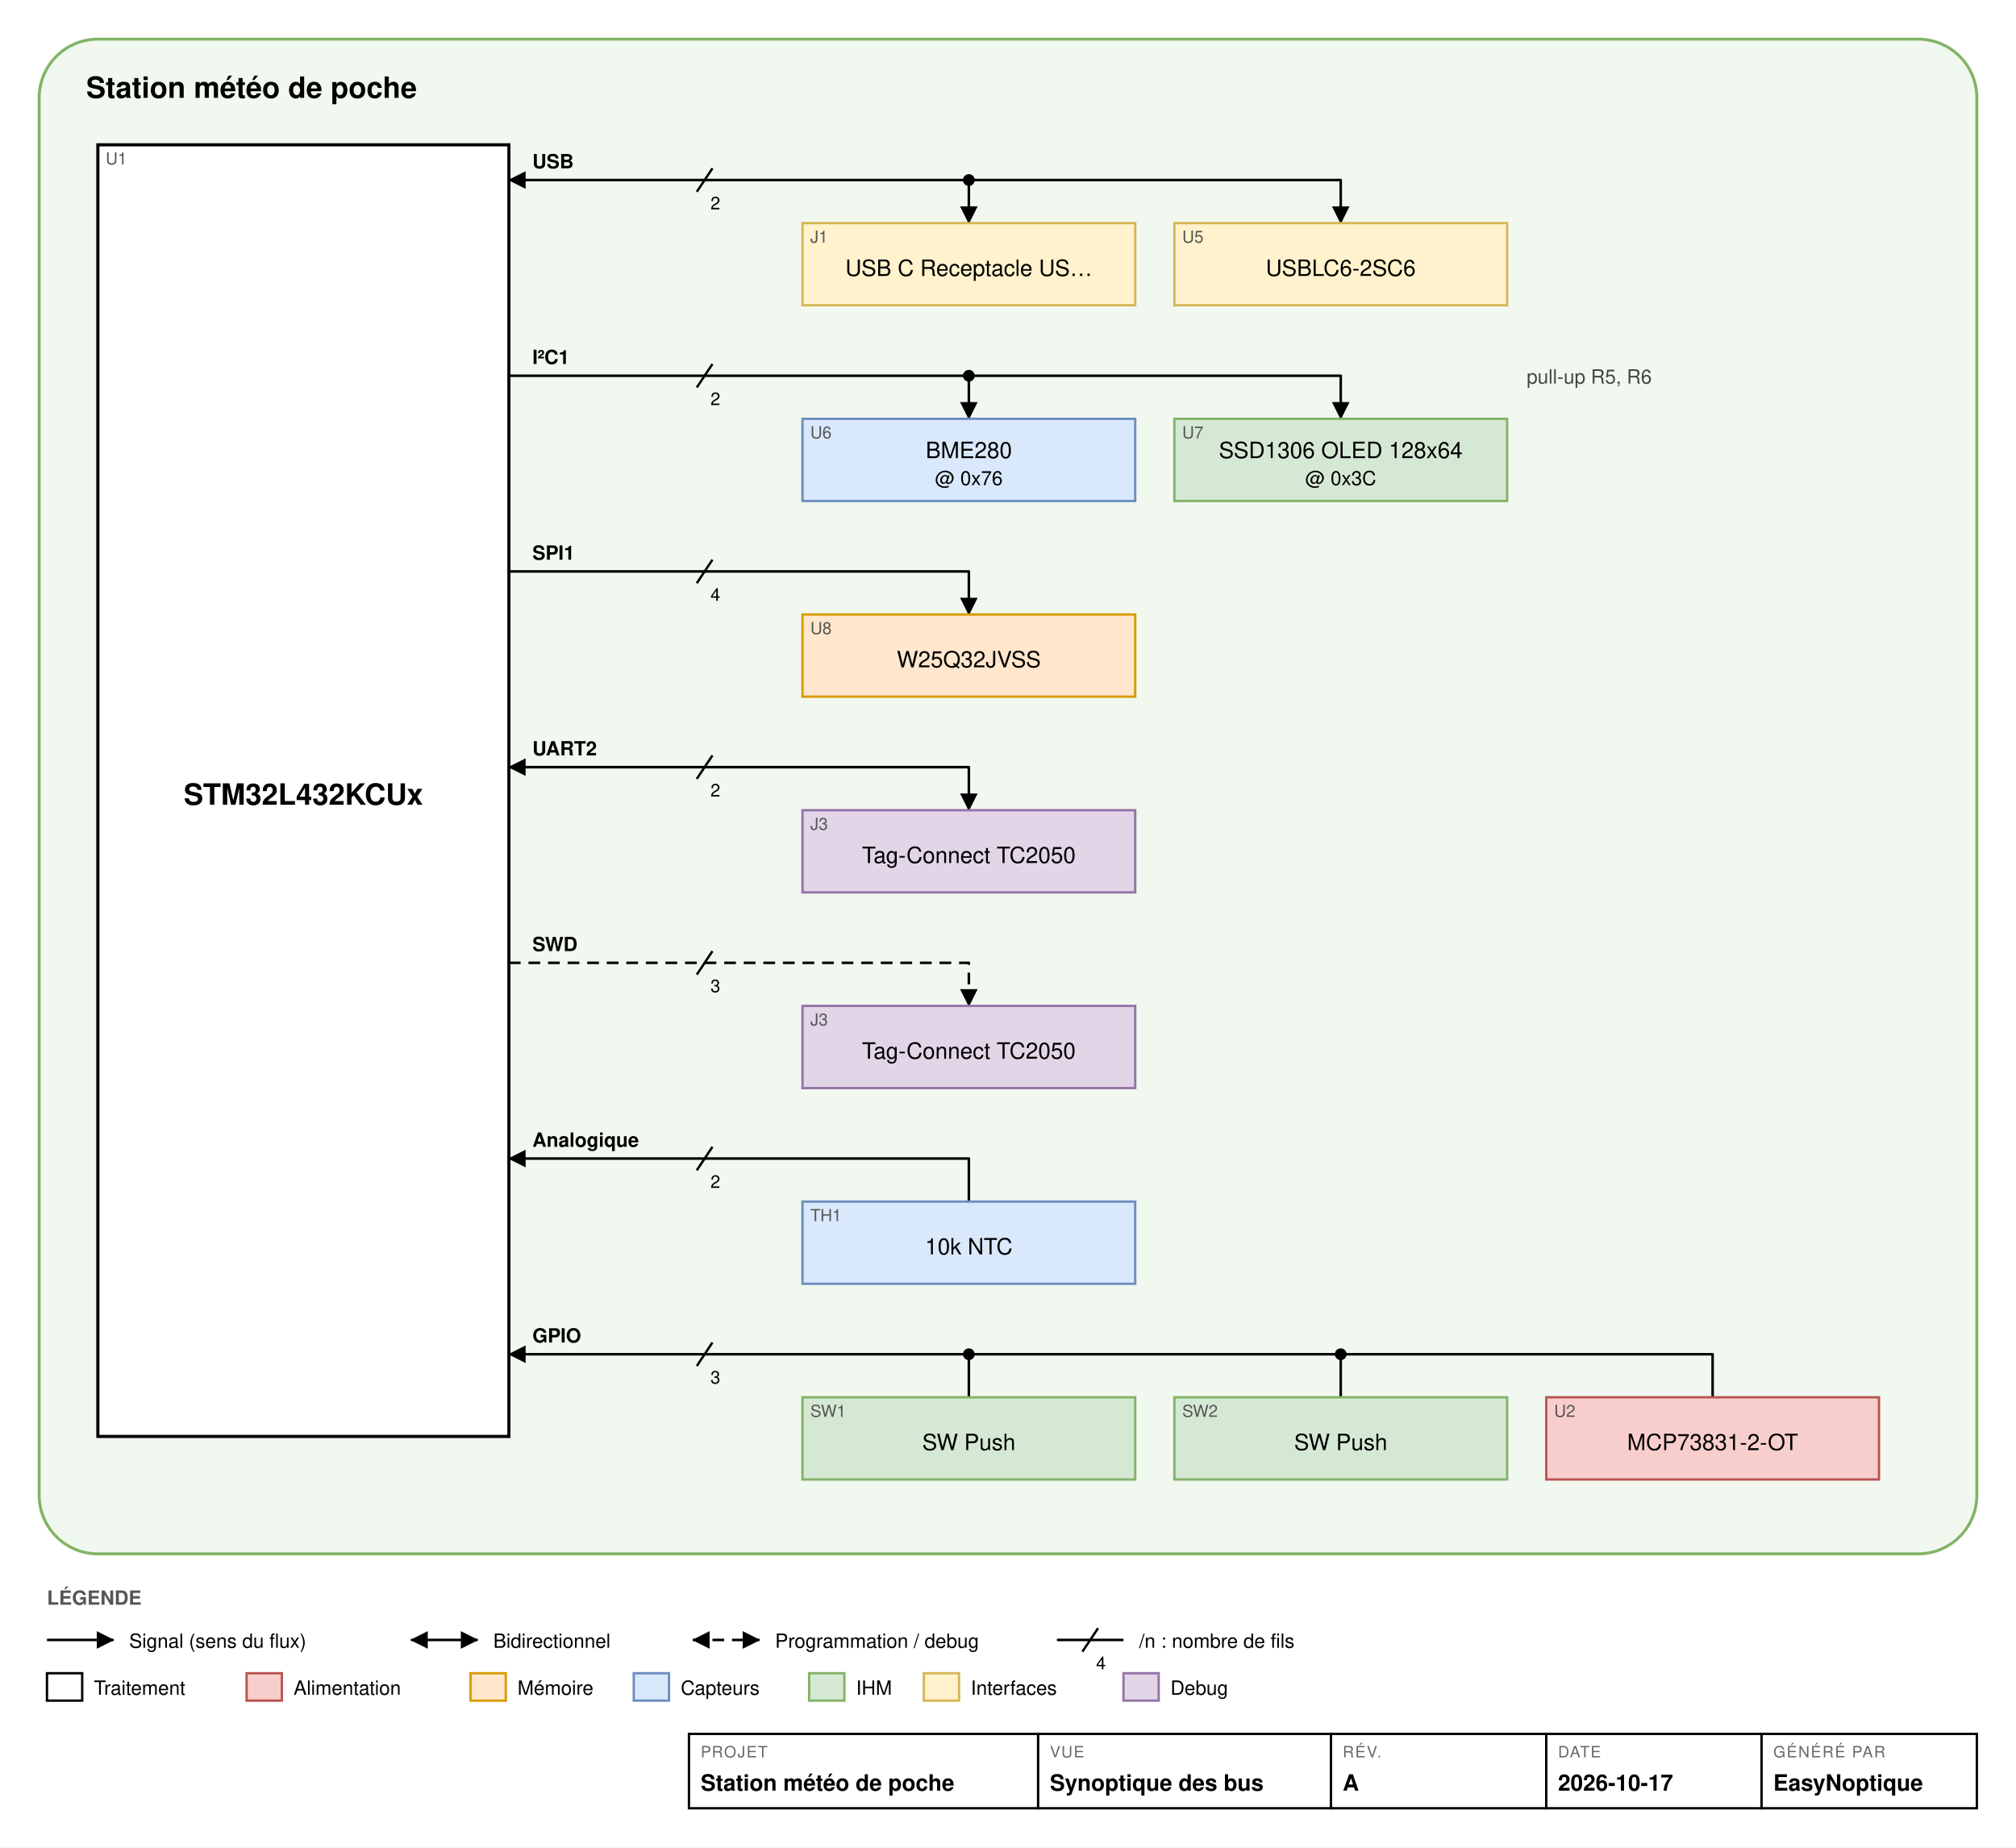
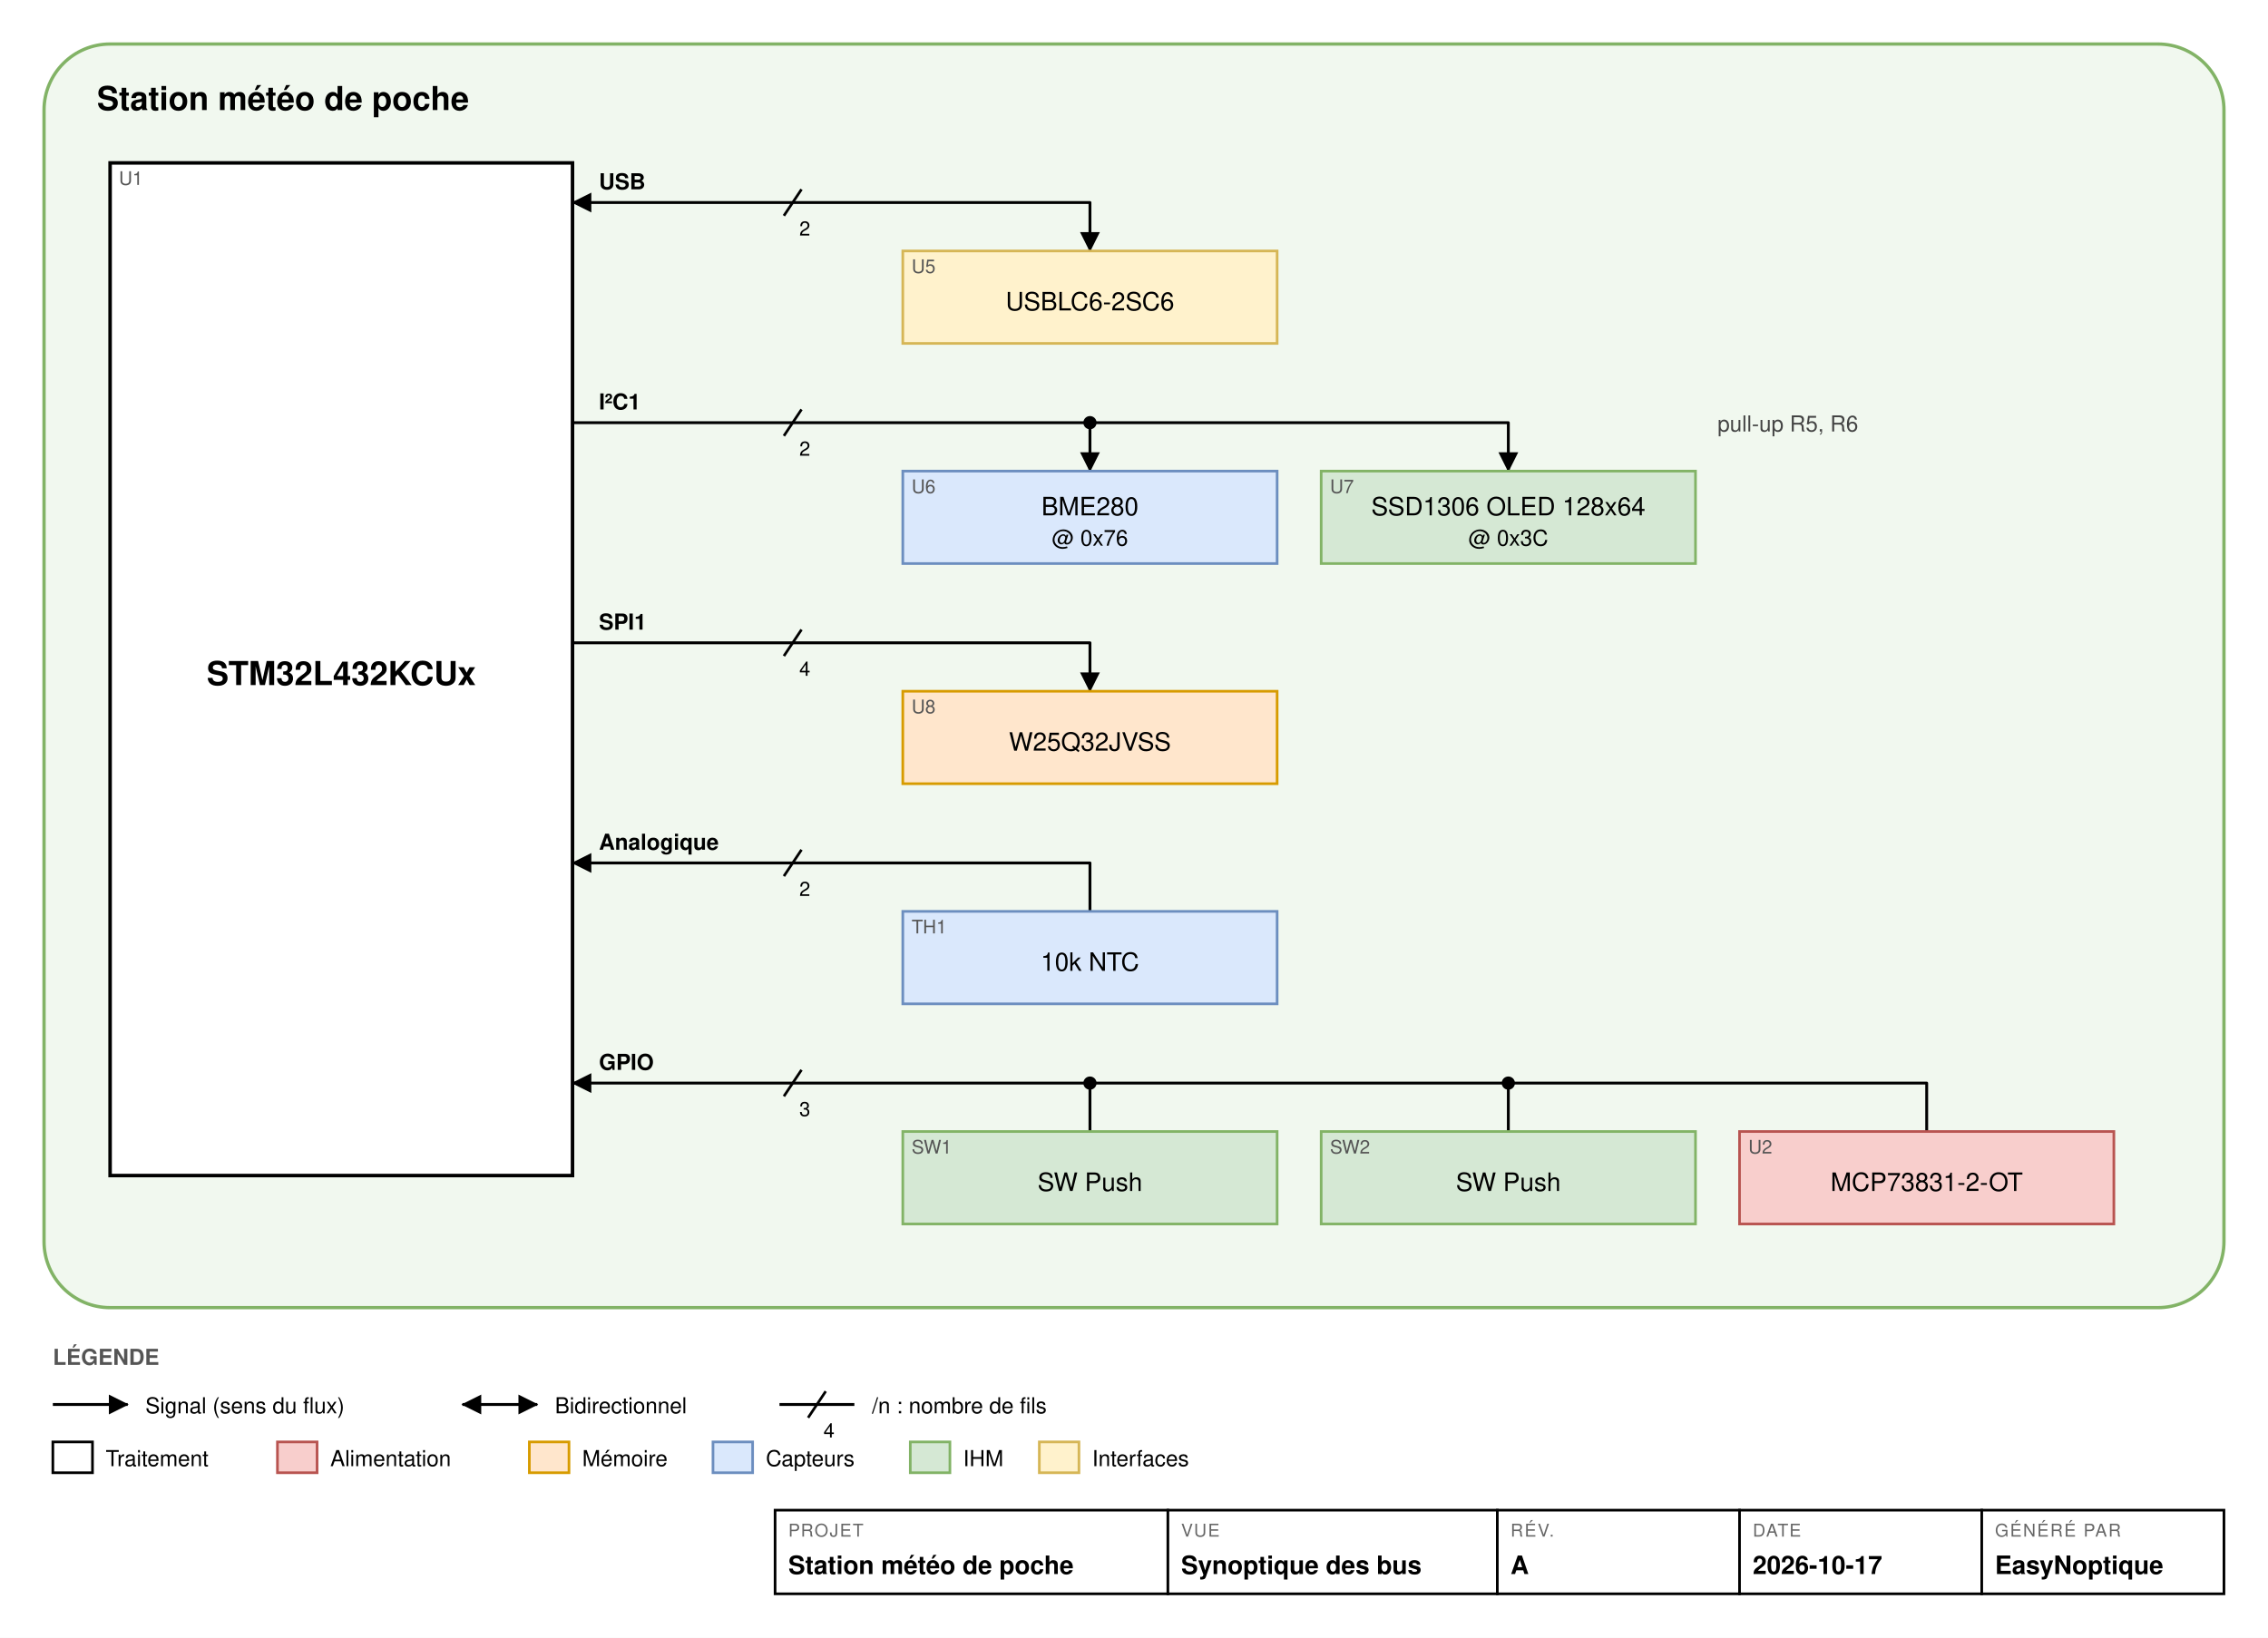
- <svg xmlns="http://www.w3.org/2000/svg" viewBox="0 0 1030 944" width="1030" height="944" font-family="Helvetica, Arial, sans-serif" role="img" aria-label="Synoptique des bus">
+ <svg xmlns="http://www.w3.org/2000/svg" viewBox="0 0 1030 744" width="1030" height="744" font-family="Helvetica, Arial, sans-serif" role="img" aria-label="Synoptique des bus">
  <defs>
    <marker id="arrow-svg" viewBox="0 0 10 10" refX="9.5" refY="5" markerWidth="9" markerHeight="9" orient="auto-start-reverse" markerUnits="userSpaceOnUse">
      <path d="M0 0 L10 5 L0 10 z" fill="#000000" />
    </marker>
  </defs>
-   <rect width="1030" height="944" fill="#ffffff" />
-   <rect x="20" y="20" width="990" height="774" rx="30" fill="#f1f8ef" stroke="#82b366" stroke-width="1.5" />
+   <rect width="1030" height="744" fill="#ffffff" />
+   <rect x="20" y="20" width="990" height="574" rx="30" fill="#f1f8ef" stroke="#82b366" stroke-width="1.5" />
  <g class="edge k-usb" data-kind="usb">
-     <path d="M260 92 L685 92 L685 114" fill="none" stroke="#000000" stroke-width="1.3" stroke-linejoin="round" marker-end="url(#arrow-svg)" marker-start="url(#arrow-svg)" />
+     <path d="M260 92 L495 92 L495 114" fill="none" stroke="#000000" stroke-width="1.3" stroke-linejoin="round" marker-end="url(#arrow-svg)" marker-start="url(#arrow-svg)" />
    <line x1="356" y1="98" x2="364" y2="86" stroke="#000000" stroke-width="1.2" />
    <text x="363" y="107" font-size="9">2</text>
    <text x="272" y="86" text-anchor="start" font-size="10" font-weight="bold" paint-order="stroke" stroke="#f1f8ef" stroke-width="3" stroke-linejoin="round">USB</text>
-   </g>
-   <g class="edge k-usb" data-kind="usb">
-     <path d="M495 92 L495 114" fill="none" stroke="#000000" stroke-width="1.3" stroke-linejoin="round" marker-end="url(#arrow-svg)" />
  </g>
  <g class="edge k-i2c" data-kind="i2c">
    <path d="M260 192 L685 192 L685 214" fill="none" stroke="#000000" stroke-width="1.3" stroke-linejoin="round" marker-end="url(#arrow-svg)" />
    <line x1="356" y1="198" x2="364" y2="186" stroke="#000000" stroke-width="1.2" />
    <text x="363" y="207" font-size="9">2</text>
    <text x="272" y="186" text-anchor="start" font-size="10" font-weight="bold" paint-order="stroke" stroke="#f1f8ef" stroke-width="3" stroke-linejoin="round">I²C1</text>
  </g>
  <g class="edge k-i2c" data-kind="i2c">
    <path d="M495 192 L495 214" fill="none" stroke="#000000" stroke-width="1.3" stroke-linejoin="round" marker-end="url(#arrow-svg)" />
  </g>
  <g class="edge k-spi" data-kind="spi">
    <path d="M260 292 L495 292 L495 314" fill="none" stroke="#000000" stroke-width="1.3" stroke-linejoin="round" marker-end="url(#arrow-svg)" />
    <line x1="356" y1="298" x2="364" y2="286" stroke="#000000" stroke-width="1.2" />
    <text x="363" y="307" font-size="9">4</text>
    <text x="272" y="286" text-anchor="start" font-size="10" font-weight="bold" paint-order="stroke" stroke="#f1f8ef" stroke-width="3" stroke-linejoin="round">SPI1</text>
  </g>
-   <g class="edge k-uart" data-kind="uart">
-     <path d="M260 392 L495 392 L495 414" fill="none" stroke="#000000" stroke-width="1.3" stroke-linejoin="round" marker-end="url(#arrow-svg)" marker-start="url(#arrow-svg)" />
+   <g class="edge k-analog" data-kind="analog">
+     <path d="M260 392 L495 392 L495 414" fill="none" stroke="#000000" stroke-width="1.3" stroke-linejoin="round" marker-start="url(#arrow-svg)" />
    <line x1="356" y1="398" x2="364" y2="386" stroke="#000000" stroke-width="1.2" />
    <text x="363" y="407" font-size="9">2</text>
-     <text x="272" y="386" text-anchor="start" font-size="10" font-weight="bold" paint-order="stroke" stroke="#f1f8ef" stroke-width="3" stroke-linejoin="round">UART2</text>
+     <text x="272" y="386" text-anchor="start" font-size="10" font-weight="bold" paint-order="stroke" stroke="#f1f8ef" stroke-width="3" stroke-linejoin="round">Analogique</text>
  </g>
-   <g class="edge k-swd" data-kind="swd">
-     <path d="M260 492 L495 492 L495 514" fill="none" stroke="#000000" stroke-width="1.3" stroke-linejoin="round" stroke-dasharray="6 4" marker-end="url(#arrow-svg)" />
+   <g class="edge k-gpio" data-kind="gpio">
+     <path d="M260 492 L875 492 L875 514" fill="none" stroke="#000000" stroke-width="1.3" stroke-linejoin="round" marker-start="url(#arrow-svg)" />
    <line x1="356" y1="498" x2="364" y2="486" stroke="#000000" stroke-width="1.2" />
    <text x="363" y="507" font-size="9">3</text>
-     <text x="272" y="486" text-anchor="start" font-size="10" font-weight="bold" paint-order="stroke" stroke="#f1f8ef" stroke-width="3" stroke-linejoin="round">SWD</text>
-   </g>
-   <g class="edge k-analog" data-kind="analog">
-     <path d="M260 592 L495 592 L495 614" fill="none" stroke="#000000" stroke-width="1.3" stroke-linejoin="round" marker-start="url(#arrow-svg)" />
-     <line x1="356" y1="598" x2="364" y2="586" stroke="#000000" stroke-width="1.2" />
-     <text x="363" y="607" font-size="9">2</text>
-     <text x="272" y="586" text-anchor="start" font-size="10" font-weight="bold" paint-order="stroke" stroke="#f1f8ef" stroke-width="3" stroke-linejoin="round">Analogique</text>
+     <text x="272" y="486" text-anchor="start" font-size="10" font-weight="bold" paint-order="stroke" stroke="#f1f8ef" stroke-width="3" stroke-linejoin="round">GPIO</text>
  </g>
  <g class="edge k-gpio" data-kind="gpio">
-     <path d="M260 692 L875 692 L875 714" fill="none" stroke="#000000" stroke-width="1.3" stroke-linejoin="round" marker-start="url(#arrow-svg)" />
-     <line x1="356" y1="698" x2="364" y2="686" stroke="#000000" stroke-width="1.2" />
-     <text x="363" y="707" font-size="9">3</text>
-     <text x="272" y="686" text-anchor="start" font-size="10" font-weight="bold" paint-order="stroke" stroke="#f1f8ef" stroke-width="3" stroke-linejoin="round">GPIO</text>
+     <path d="M495 492 L495 514" fill="none" stroke="#000000" stroke-width="1.3" stroke-linejoin="round" />
  </g>
  <g class="edge k-gpio" data-kind="gpio">
-     <path d="M495 692 L495 714" fill="none" stroke="#000000" stroke-width="1.3" stroke-linejoin="round" />
-   </g>
-   <g class="edge k-gpio" data-kind="gpio">
-     <path d="M685 692 L685 714" fill="none" stroke="#000000" stroke-width="1.3" stroke-linejoin="round" />
+     <path d="M685 492 L685 514" fill="none" stroke="#000000" stroke-width="1.3" stroke-linejoin="round" />
  </g>
  <g class="edge k-legend" data-kind="legend">
-     <path d="M24 838 L58 838" fill="none" stroke="#000000" stroke-width="1.3" stroke-linejoin="round" marker-end="url(#arrow-svg)" />
+     <path d="M24 638 L58 638" fill="none" stroke="#000000" stroke-width="1.3" stroke-linejoin="round" marker-end="url(#arrow-svg)" />
  </g>
  <g class="edge k-legend" data-kind="legend">
-     <path d="M210 838 L244 838" fill="none" stroke="#000000" stroke-width="1.3" stroke-linejoin="round" marker-end="url(#arrow-svg)" marker-start="url(#arrow-svg)" />
+     <path d="M210 638 L244 638" fill="none" stroke="#000000" stroke-width="1.3" stroke-linejoin="round" marker-end="url(#arrow-svg)" marker-start="url(#arrow-svg)" />
  </g>
  <g class="edge k-legend" data-kind="legend">
-     <path d="M354 838 L388 838" fill="none" stroke="#000000" stroke-width="1.3" stroke-linejoin="round" stroke-dasharray="6 4" marker-end="url(#arrow-svg)" marker-start="url(#arrow-svg)" />
-   </g>
-   <g class="edge k-legend" data-kind="legend">
-     <path d="M540 838 L574 838" fill="none" stroke="#000000" stroke-width="1.3" stroke-linejoin="round" />
-     <line x1="553" y1="844" x2="561" y2="832" stroke="#000000" stroke-width="1.2" />
-     <text x="560" y="853" font-size="9">4</text>
+     <path d="M354 638 L388 638" fill="none" stroke="#000000" stroke-width="1.3" stroke-linejoin="round" />
+     <line x1="367" y1="644" x2="375" y2="632" stroke="#000000" stroke-width="1.2" />
+     <text x="374" y="653" font-size="9">4</text>
  </g>
  <g data-block="mcu" class="blk">
-     <rect x="50" y="74" width="210" height="660" fill="#ffffff" stroke="#000000" stroke-width="1.6" />
-     <text x="155" y="411.2" text-anchor="middle" font-size="15" font-weight="bold" fill="#000000">STM32L432KCUx</text>
+     <rect x="50" y="74" width="210" height="460" fill="#ffffff" stroke="#000000" stroke-width="1.6" />
+     <text x="155" y="311.2" text-anchor="middle" font-size="15" font-weight="bold" fill="#000000">STM32L432KCUx</text>
    <text x="54" y="84" font-size="8.5" fill="#555555">U1</text>
  </g>
  <g data-block="usb" class="blk">
    <rect x="410" y="114" width="170" height="42" fill="#fff2cc" stroke="#d6b656" stroke-width="1.2" />
-     <text x="495" y="141" text-anchor="middle" font-size="11.5" font-weight="normal" fill="#000000">USB C Receptacle US…</text>
-     <text x="414" y="124" font-size="8.5" fill="#555555">J1</text>
-   </g>
-   <g data-block="usb" class="blk">
-     <rect x="600" y="114" width="170" height="42" fill="#fff2cc" stroke="#d6b656" stroke-width="1.2" />
-     <text x="685" y="141" text-anchor="middle" font-size="11.5" font-weight="normal" fill="#000000">USBLC6-2SC6</text>
-     <text x="604" y="124" font-size="8.5" fill="#555555">U5</text>
+     <text x="495" y="141" text-anchor="middle" font-size="11.5" font-weight="normal" fill="#000000">USBLC6-2SC6</text>
+     <text x="414" y="124" font-size="8.5" fill="#555555">U5</text>
  </g>
  <g data-block="capteurs" class="blk">
    <rect x="410" y="214" width="170" height="42" fill="#dae8fc" stroke="#6c8ebf" stroke-width="1.2" />
    <text x="495" y="234.1" text-anchor="middle" font-size="11.5" font-weight="normal" fill="#000000">BME280</text>
    <text x="495" y="247.9" text-anchor="middle" font-size="10" font-weight="normal" fill="#000000">@ 0x76</text>
    <text x="414" y="224" font-size="8.5" fill="#555555">U6</text>
  </g>
  <g data-block="ihm" class="blk">
    <rect x="600" y="214" width="170" height="42" fill="#d5e8d4" stroke="#82b366" stroke-width="1.2" />
    <text x="685" y="234.1" text-anchor="middle" font-size="11.5" font-weight="normal" fill="#000000">SSD1306 OLED 128x64</text>
    <text x="685" y="247.9" text-anchor="middle" font-size="10" font-weight="normal" fill="#000000">@ 0x3C</text>
    <text x="604" y="224" font-size="8.5" fill="#555555">U7</text>
  </g>
  <g data-block="memoire" class="blk">
    <rect x="410" y="314" width="170" height="42" fill="#ffe6cc" stroke="#d79b00" stroke-width="1.2" />
    <text x="495" y="341" text-anchor="middle" font-size="11.5" font-weight="normal" fill="#000000">W25Q32JVSS</text>
    <text x="414" y="324" font-size="8.5" fill="#555555">U8</text>
  </g>
-   <g data-block="debug" class="blk">
-     <rect x="410" y="414" width="170" height="42" fill="#e1d5e7" stroke="#9673a6" stroke-width="1.2" />
-     <text x="495" y="441" text-anchor="middle" font-size="11.5" font-weight="normal" fill="#000000">Tag-Connect TC2050</text>
-     <text x="414" y="424" font-size="8.5" fill="#555555">J3</text>
-   </g>
-   <g data-block="debug" class="blk">
-     <rect x="410" y="514" width="170" height="42" fill="#e1d5e7" stroke="#9673a6" stroke-width="1.2" />
-     <text x="495" y="541" text-anchor="middle" font-size="11.5" font-weight="normal" fill="#000000">Tag-Connect TC2050</text>
-     <text x="414" y="524" font-size="8.5" fill="#555555">J3</text>
-   </g>
  <g data-block="capteurs" class="blk">
-     <rect x="410" y="614" width="170" height="42" fill="#dae8fc" stroke="#6c8ebf" stroke-width="1.2" />
-     <text x="495" y="641" text-anchor="middle" font-size="11.5" font-weight="normal" fill="#000000">10k NTC</text>
-     <text x="414" y="624" font-size="8.5" fill="#555555">TH1</text>
+     <rect x="410" y="414" width="170" height="42" fill="#dae8fc" stroke="#6c8ebf" stroke-width="1.2" />
+     <text x="495" y="441" text-anchor="middle" font-size="11.5" font-weight="normal" fill="#000000">10k NTC</text>
+     <text x="414" y="424" font-size="8.5" fill="#555555">TH1</text>
  </g>
  <g data-block="ihm" class="blk">
-     <rect x="410" y="714" width="170" height="42" fill="#d5e8d4" stroke="#82b366" stroke-width="1.2" />
-     <text x="495" y="741" text-anchor="middle" font-size="11.5" font-weight="normal" fill="#000000">SW Push</text>
-     <text x="414" y="724" font-size="8.5" fill="#555555">SW1</text>
+     <rect x="410" y="514" width="170" height="42" fill="#d5e8d4" stroke="#82b366" stroke-width="1.2" />
+     <text x="495" y="541" text-anchor="middle" font-size="11.5" font-weight="normal" fill="#000000">SW Push</text>
+     <text x="414" y="524" font-size="8.5" fill="#555555">SW1</text>
  </g>
  <g data-block="ihm" class="blk">
-     <rect x="600" y="714" width="170" height="42" fill="#d5e8d4" stroke="#82b366" stroke-width="1.2" />
-     <text x="685" y="741" text-anchor="middle" font-size="11.5" font-weight="normal" fill="#000000">SW Push</text>
-     <text x="604" y="724" font-size="8.5" fill="#555555">SW2</text>
+     <rect x="600" y="514" width="170" height="42" fill="#d5e8d4" stroke="#82b366" stroke-width="1.2" />
+     <text x="685" y="541" text-anchor="middle" font-size="11.5" font-weight="normal" fill="#000000">SW Push</text>
+     <text x="604" y="524" font-size="8.5" fill="#555555">SW2</text>
  </g>
  <g data-block="alim" class="blk">
-     <rect x="790" y="714" width="170" height="42" fill="#f8cecc" stroke="#b85450" stroke-width="1.2" />
-     <text x="875" y="741" text-anchor="middle" font-size="11.5" font-weight="normal" fill="#000000">MCP73831-2-OT</text>
-     <text x="794" y="724" font-size="8.5" fill="#555555">U2</text>
+     <rect x="790" y="514" width="170" height="42" fill="#f8cecc" stroke="#b85450" stroke-width="1.2" />
+     <text x="875" y="541" text-anchor="middle" font-size="11.5" font-weight="normal" fill="#000000">MCP73831-2-OT</text>
+     <text x="794" y="524" font-size="8.5" fill="#555555">U2</text>
  </g>
  <g>
-     <rect x="24" y="855" width="18" height="14" fill="#ffffff" stroke="#000000" stroke-width="1.2" />
+     <rect x="24" y="655" width="18" height="14" fill="#ffffff" stroke="#000000" stroke-width="1.2" />
  </g>
  <g>
-     <rect x="126" y="855" width="18" height="14" fill="#f8cecc" stroke="#b85450" stroke-width="1.2" />
+     <rect x="126" y="655" width="18" height="14" fill="#f8cecc" stroke="#b85450" stroke-width="1.2" />
  </g>
  <g>
-     <rect x="240.4" y="855" width="18" height="14" fill="#ffe6cc" stroke="#d79b00" stroke-width="1.2" />
+     <rect x="240.4" y="655" width="18" height="14" fill="#ffe6cc" stroke="#d79b00" stroke-width="1.2" />
  </g>
  <g>
-     <rect x="323.8" y="855" width="18" height="14" fill="#dae8fc" stroke="#6c8ebf" stroke-width="1.2" />
+     <rect x="323.8" y="655" width="18" height="14" fill="#dae8fc" stroke="#6c8ebf" stroke-width="1.2" />
  </g>
  <g>
-     <rect x="413.4" y="855" width="18" height="14" fill="#d5e8d4" stroke="#82b366" stroke-width="1.2" />
+     <rect x="413.4" y="655" width="18" height="14" fill="#d5e8d4" stroke="#82b366" stroke-width="1.2" />
  </g>
  <g>
-     <rect x="472" y="855" width="18" height="14" fill="#fff2cc" stroke="#d6b656" stroke-width="1.2" />
+     <rect x="472" y="655" width="18" height="14" fill="#fff2cc" stroke="#d6b656" stroke-width="1.2" />
  </g>
  <g>
-     <rect x="574" y="855" width="18" height="14" fill="#e1d5e7" stroke="#9673a6" stroke-width="1.2" />
+     <rect x="352" y="686" width="178.4" height="38" fill="#ffffff" stroke="#000000" stroke-width="1.2" />
+     <text x="358" y="698" font-size="8" letter-spacing="0.6" fill="#666666">PROJET</text>
+     <text x="358" y="715" font-size="11.5" font-weight="bold">Station météo de poche</text>
  </g>
  <g>
-     <rect x="352" y="886" width="178.4" height="38" fill="#ffffff" stroke="#000000" stroke-width="1.2" />
-     <text x="358" y="898" font-size="8" letter-spacing="0.6" fill="#666666">PROJET</text>
-     <text x="358" y="915" font-size="11.5" font-weight="bold">Station météo de poche</text>
+     <rect x="530.4" y="686" width="149.6" height="38" fill="#ffffff" stroke="#000000" stroke-width="1.2" />
+     <text x="536.4" y="698" font-size="8" letter-spacing="0.6" fill="#666666">VUE</text>
+     <text x="536.4" y="715" font-size="11.5" font-weight="bold">Synoptique des bus</text>
  </g>
  <g>
-     <rect x="530.4" y="886" width="149.6" height="38" fill="#ffffff" stroke="#000000" stroke-width="1.2" />
-     <text x="536.4" y="898" font-size="8" letter-spacing="0.6" fill="#666666">VUE</text>
-     <text x="536.4" y="915" font-size="11.5" font-weight="bold">Synoptique des bus</text>
+     <rect x="680" y="686" width="110" height="38" fill="#ffffff" stroke="#000000" stroke-width="1.2" />
+     <text x="686" y="698" font-size="8" letter-spacing="0.6" fill="#666666">RÉV.</text>
+     <text x="686" y="715" font-size="11.5" font-weight="bold">A</text>
  </g>
  <g>
-     <rect x="680" y="886" width="110" height="38" fill="#ffffff" stroke="#000000" stroke-width="1.2" />
-     <text x="686" y="898" font-size="8" letter-spacing="0.6" fill="#666666">RÉV.</text>
-     <text x="686" y="915" font-size="11.5" font-weight="bold">A</text>
+     <rect x="790" y="686" width="110" height="38" fill="#ffffff" stroke="#000000" stroke-width="1.2" />
+     <text x="796" y="698" font-size="8" letter-spacing="0.6" fill="#666666">DATE</text>
+     <text x="796" y="715" font-size="11.5" font-weight="bold">2026-10-17</text>
  </g>
  <g>
-     <rect x="790" y="886" width="110" height="38" fill="#ffffff" stroke="#000000" stroke-width="1.2" />
-     <text x="796" y="898" font-size="8" letter-spacing="0.6" fill="#666666">DATE</text>
-     <text x="796" y="915" font-size="11.5" font-weight="bold">2026-10-17</text>
+     <rect x="900" y="686" width="110" height="38" fill="#ffffff" stroke="#000000" stroke-width="1.2" />
+     <text x="906" y="698" font-size="8" letter-spacing="0.6" fill="#666666">GÉNÉRÉ PAR</text>
+     <text x="906" y="715" font-size="11.5" font-weight="bold">EasyNoptique</text>
  </g>
-   <g>
-     <rect x="900" y="886" width="110" height="38" fill="#ffffff" stroke="#000000" stroke-width="1.2" />
-     <text x="906" y="898" font-size="8" letter-spacing="0.6" fill="#666666">GÉNÉRÉ PAR</text>
-     <text x="906" y="915" font-size="11.5" font-weight="bold">EasyNoptique</text>
-   </g>
-   <circle cx="495" cy="92" r="3" fill="#000000" />
  <circle cx="495" cy="192" r="3" fill="#000000" />
-   <circle cx="495" cy="692" r="3" fill="#000000" />
-   <circle cx="685" cy="692" r="3" fill="#000000" />
+   <circle cx="495" cy="492" r="3" fill="#000000" />
+   <circle cx="685" cy="492" r="3" fill="#000000" />
  <text x="780" y="196" text-anchor="start" font-size="10" font-weight="normal" fill="#444444">pull-up R5, R6</text>
  <text x="44" y="50" text-anchor="start" font-size="15" font-weight="bold" fill="#000000">Station météo de poche</text>
-   <text x="24" y="820" text-anchor="start" font-size="10" font-weight="bold" fill="#555555">LÉGENDE</text>
-   <text x="66" y="842" text-anchor="start" font-size="10" font-weight="normal" fill="#000000">Signal (sens du flux)</text>
-   <text x="252" y="842" text-anchor="start" font-size="10" font-weight="normal" fill="#000000">Bidirectionnel</text>
-   <text x="396" y="842" text-anchor="start" font-size="10" font-weight="normal" fill="#000000">Programmation / debug</text>
-   <text x="582" y="842" text-anchor="start" font-size="10" font-weight="normal" fill="#000000">/n : nombre de fils</text>
-   <text x="48" y="866" text-anchor="start" font-size="10" font-weight="normal" fill="#000000">Traitement</text>
-   <text x="150" y="866" text-anchor="start" font-size="10" font-weight="normal" fill="#000000">Alimentation</text>
-   <text x="264.4" y="866" text-anchor="start" font-size="10" font-weight="normal" fill="#000000">Mémoire</text>
-   <text x="347.8" y="866" text-anchor="start" font-size="10" font-weight="normal" fill="#000000">Capteurs</text>
-   <text x="437.4" y="866" text-anchor="start" font-size="10" font-weight="normal" fill="#000000">IHM</text>
-   <text x="496" y="866" text-anchor="start" font-size="10" font-weight="normal" fill="#000000">Interfaces</text>
-   <text x="598" y="866" text-anchor="start" font-size="10" font-weight="normal" fill="#000000">Debug</text>
+   <text x="24" y="620" text-anchor="start" font-size="10" font-weight="bold" fill="#555555">LÉGENDE</text>
+   <text x="66" y="642" text-anchor="start" font-size="10" font-weight="normal" fill="#000000">Signal (sens du flux)</text>
+   <text x="252" y="642" text-anchor="start" font-size="10" font-weight="normal" fill="#000000">Bidirectionnel</text>
+   <text x="396" y="642" text-anchor="start" font-size="10" font-weight="normal" fill="#000000">/n : nombre de fils</text>
+   <text x="48" y="666" text-anchor="start" font-size="10" font-weight="normal" fill="#000000">Traitement</text>
+   <text x="150" y="666" text-anchor="start" font-size="10" font-weight="normal" fill="#000000">Alimentation</text>
+   <text x="264.4" y="666" text-anchor="start" font-size="10" font-weight="normal" fill="#000000">Mémoire</text>
+   <text x="347.8" y="666" text-anchor="start" font-size="10" font-weight="normal" fill="#000000">Capteurs</text>
+   <text x="437.4" y="666" text-anchor="start" font-size="10" font-weight="normal" fill="#000000">IHM</text>
+   <text x="496" y="666" text-anchor="start" font-size="10" font-weight="normal" fill="#000000">Interfaces</text>
</svg>
